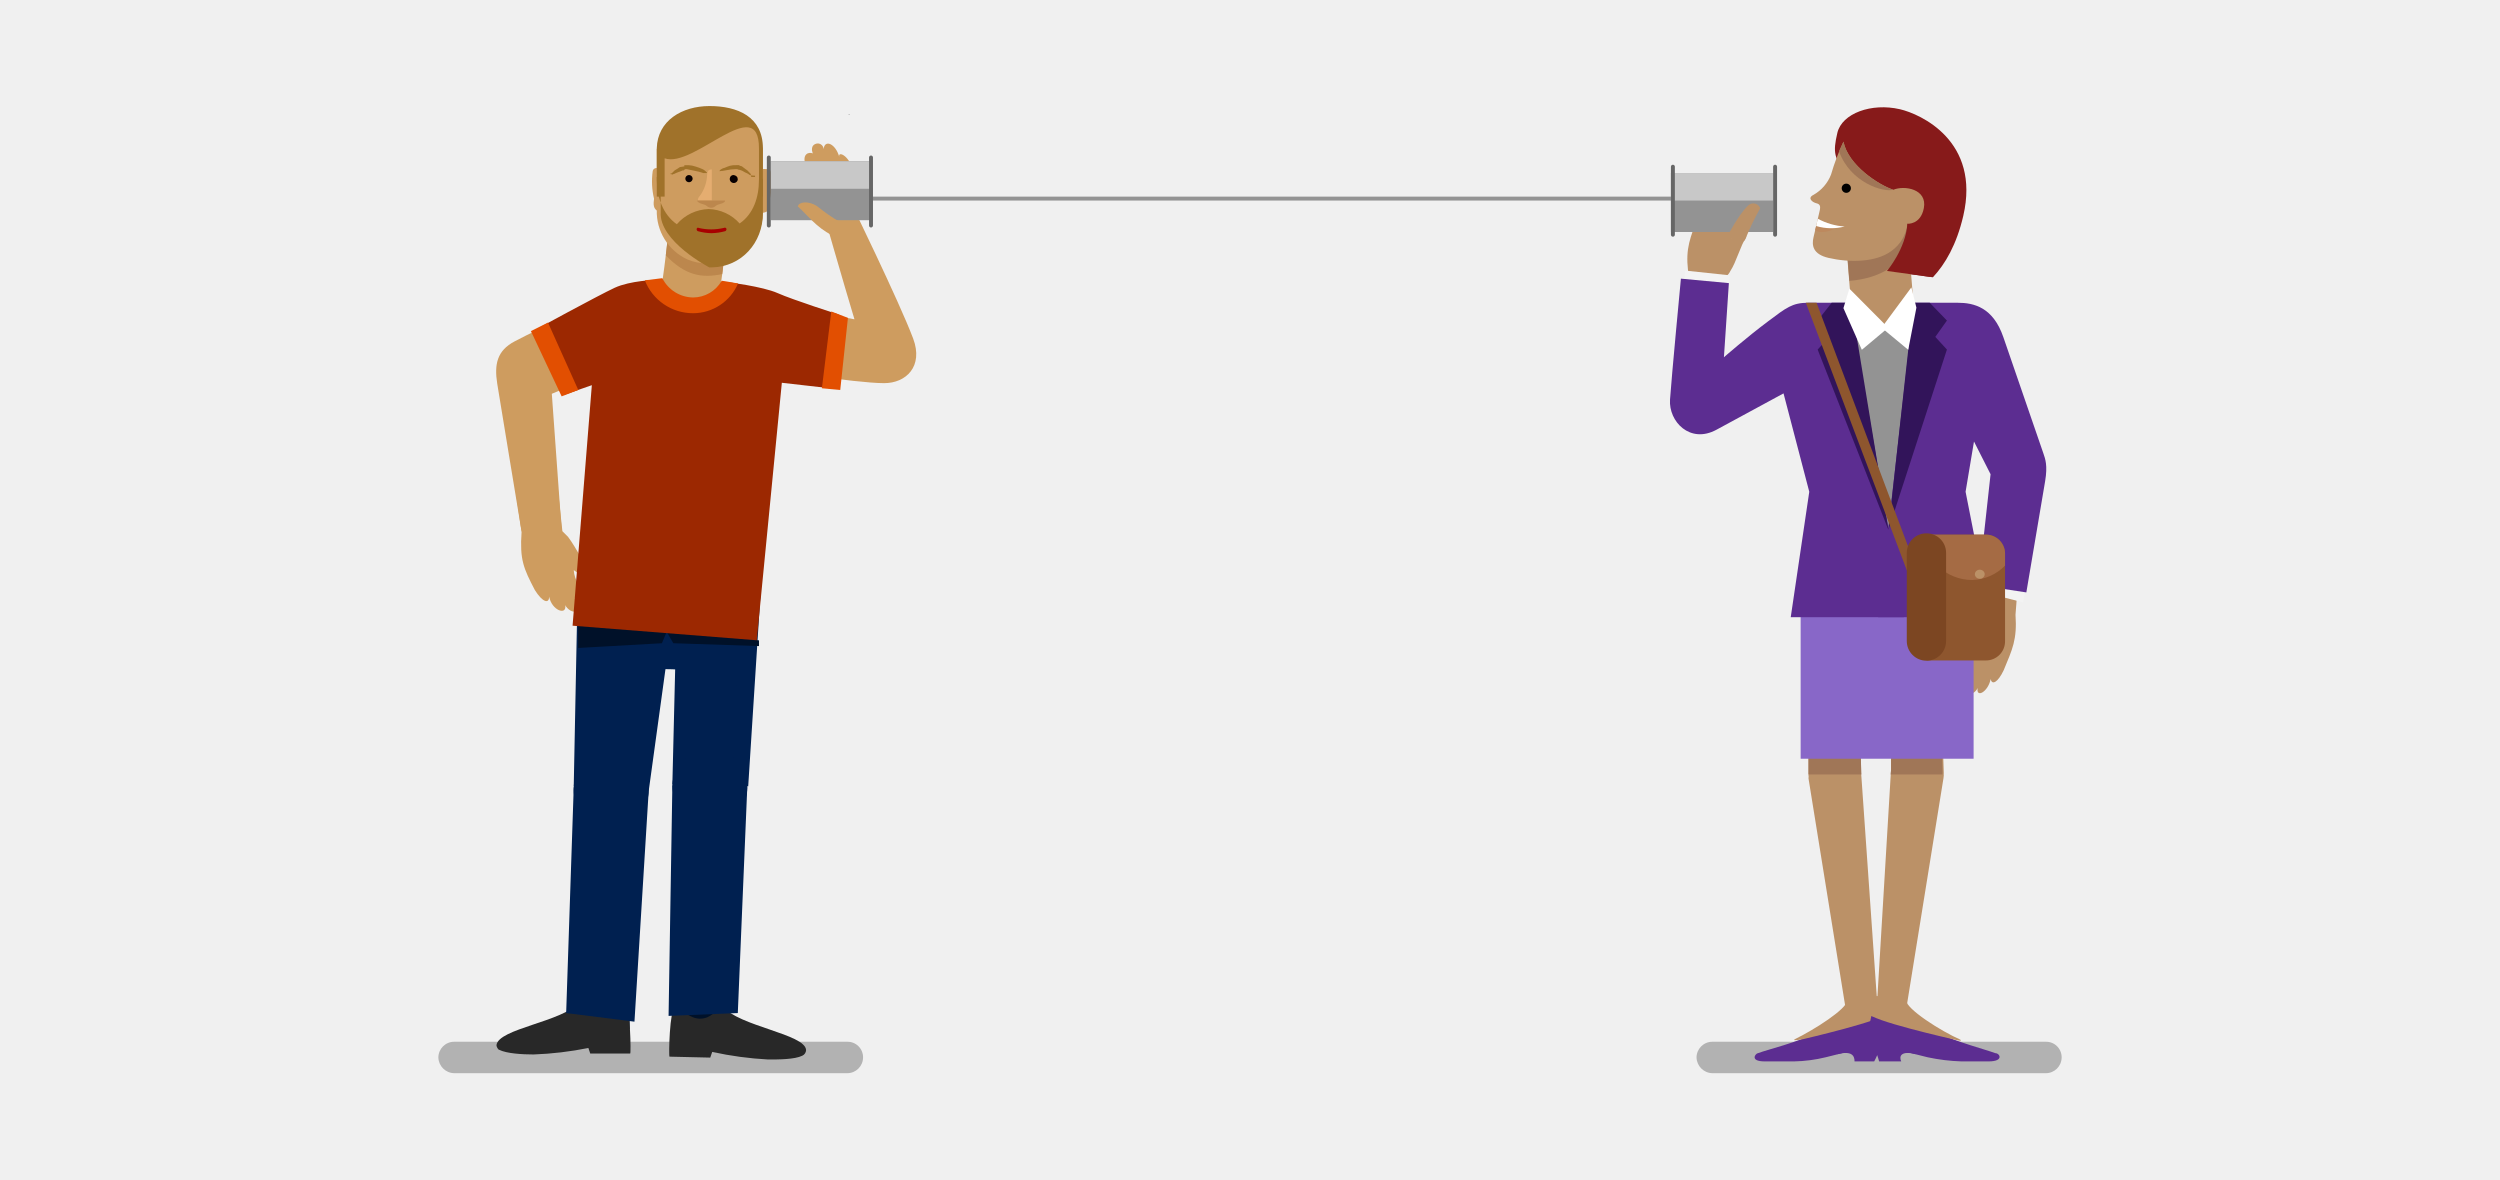
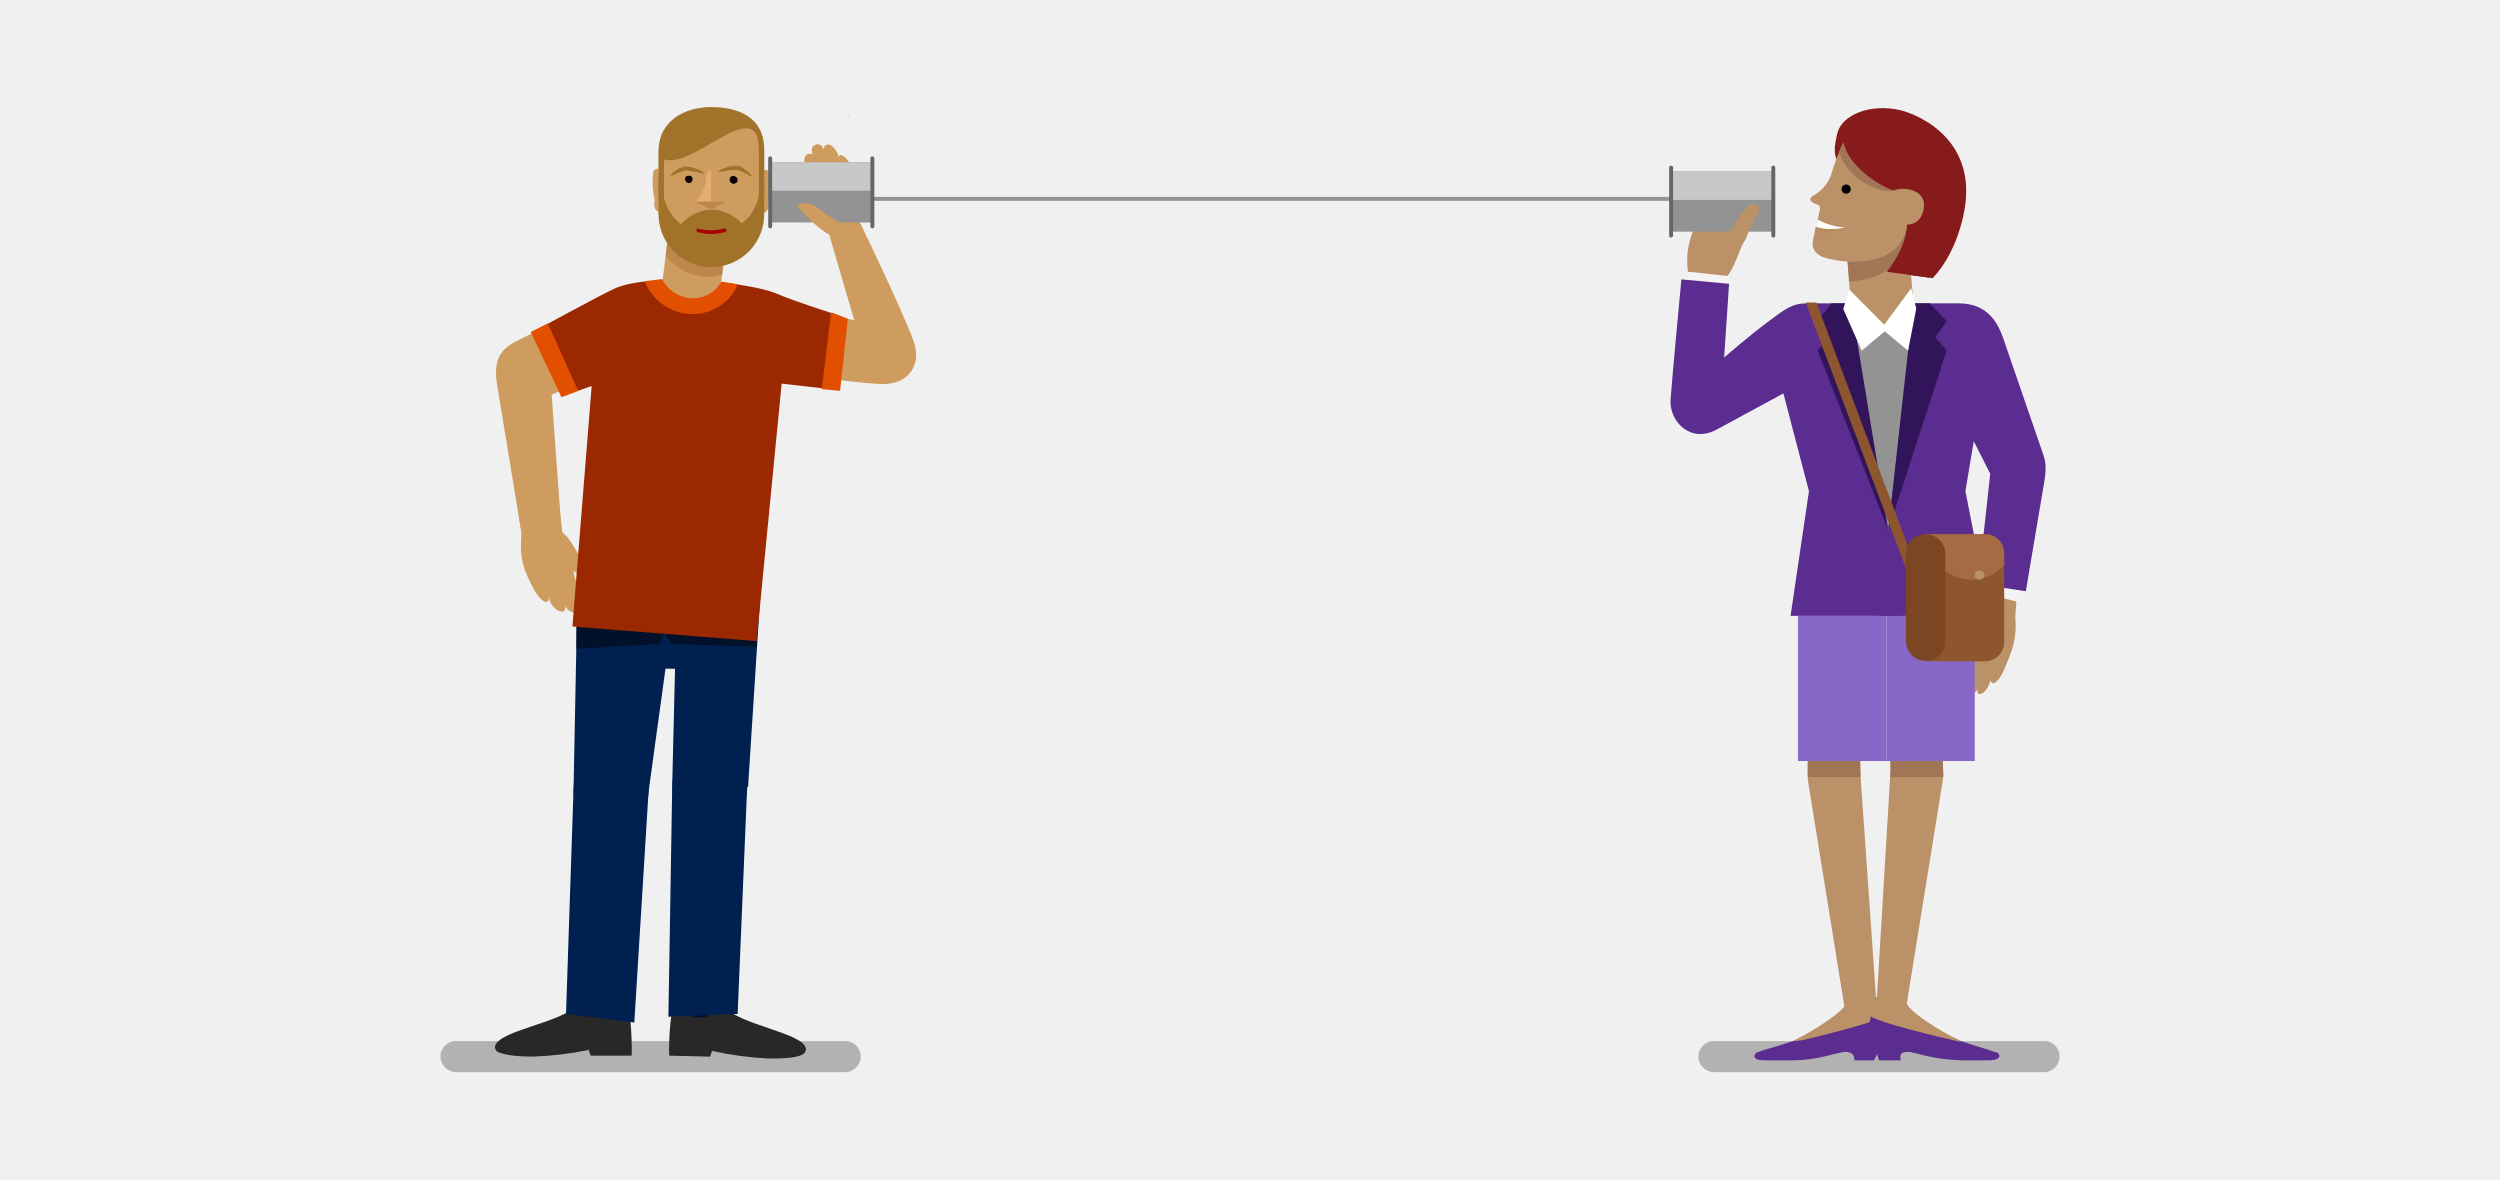
<svg xmlns="http://www.w3.org/2000/svg" viewBox="0 0 636 300">
  <defs>
-     <style>.a{fill:#b2b2b2}.b{fill:#bb9167}.c{fill:#a07657}.d{fill:#939393}.e{fill:none;stroke:#939393;stroke-miterlimit:10}.f{fill:#ce9c5f}.g{fill:#bc874d}.h{fill:#737373}.i{fill:#2139b5}.j{fill:#002050}.k{fill:#001129}.l{fill:#282828}.m{fill:#004880}.n{fill:#9c2801}.o{fill:#e24f01}.p{fill:#ddb694}.q{fill:#080001}.r{fill:#a0722a}.s{fill:#a80000}.t{fill:#e5ad70}.u{fill:#c8c8c8}.v{fill:#666}.w{fill:#5c2d91}.x{fill:#8867c8}.y{fill:#f3f3f3}.z{fill:#008c74}.aa{fill:#871a1a}.ab{fill:#bd895e}.ac{fill:#fff}.ad{fill:#32145a}.ae{fill:#8e562e}.af{fill:#a56b44}.ag{fill:#7c4622}</style>
+     <style>.a{fill:#b2b2b2;}.ac,.b{fill:#bb9167;}.aa,.ag,.ah,.ai,.aj,.ak,.b,.c,.d,.x,.z{fill-rule:evenodd;}.ad,.c{fill:#a07657;}.d,.u{fill:#939393;}.e{fill:none;stroke:#939393;stroke-miterlimit:10;}.f{fill:#ce9c5f;}.g{fill:#bc874d;}.h{fill:#737373;}.i{fill:#2139b5;}.j{fill:#002050;}.k{fill:#001129;}.l{fill:#282828;}.m{fill:#004880;}.n{fill:#9c2801;}.o{fill:#e24f01;}.p{fill:#ddb694;}.q{fill:#080001;}.r{fill:#a0722a;}.s{fill:#a80000;}.t{fill:#e5ad70;}.v{fill:#c8c8c8;}.w{fill:#666;}.x{fill:#5c2d91;}.y{fill:#8867c8;}.z{fill:#f3f3f3;}.aa{fill:#008c74;}.ab{fill:#871a1a;}.ae{fill:#bd895e;}.af,.ah{fill:#fff;}.ag{fill:#32145a;}.ai{fill:#8e562e;}.aj{fill:#a56b44;}.ak{fill:#7c4622;}</style>
  </defs>
-   <path class="a" d="M215.54 273.021h-100a4.112 4.112 0 0 1-4.022-4 4.022 4.022 0 0 1 4.022-4h100a3.94 3.94 0 0 1 4.022 4 4.022 4.022 0 0 1-4.022 4zM520.46 273.021h-84.841a4.112 4.112 0 0 1-4.022-4 4.022 4.022 0 0 1 4.022-4h84.841a3.94 3.94 0 0 1 4.022 4 4.022 4.022 0 0 1-4.022 4z" />
-   <path class="b" d="M473.495 196.967l-.427-18.109-12.983-2.2v20.769h.029q-.029.308-.029.615l9.328 57.816c.583 2.141 7.579 1.071 8.162-.535.001-.003.001-.003-4.08-58.356z" />
-   <path class="b" d="M494.5 196.771l-.49-14.75h-12.93v14.146a4.448 4.448 0 0 0-.064.713l-3.5 58.352c0 1.606 7.579 2.677 7.579.535l9.328-57.816a4.608 4.608 0 0 0 .059-1.181z" />
-   <path class="c" d="M460.112 197.021h13.419l-.036-.516-.427-18.109-12.983-2.2v20.769h.029a.6.6 0 0 1-.002.056zM494.167 197.021a4.557 4.557 0 0 0 0-.611h.015l-.478-14.39h-12.619v13.8a4.339 4.339 0 0 0-.062.7l-.03.5z" />
-   <path class="d" d="M467.305 81.021h22.751l-9.61 54.33-13.141-54.33z" />
-   <path class="e" d="M216.085 50.521h213" />
-   <path class="f" d="M183.119 73.838c1.029-6 1.624-13.57 1.624-13.57l-14.724-1.208c-.546 6-1.624 13.334-1.624 13.334-.245 2.889 1.445 6.024 6.987 6.5 5.305.486 7.493-2.404 7.737-5.056z" />
-   <path class="g" d="M183.736 69.724c.646-4.865 1.008-9.457 1.008-9.457l-14.724-1.208a203.026 203.026 0 0 1-.638 5.907c4.88 5.068 9.086 5.882 14.354 4.758z" />
-   <path class="f" d="M132.686 135.372c-.482 7.011.482 9.182 3.371 14.724 1.951 3.134 3.64 3.616 3.64 1.69.718 3.608 4.579 4.84 4.1 2.163.482.963 1.926 2.171 3.134 1.445.963-.718-.245-2.408-.726-3.126 1.208 0 2.408-1.208.963-3.616a7.507 7.507 0 0 1-1.208-3.616c2.171 1.681 3.861 1.681 4.342.237-1.926-1.926-3.616-5.8-5.787-8.693l-1.445-1.445-1.69-15.687-10.137 5.787zM216.622 60.734c3.652-4.042 1.272-11.813.246-17.706-.9-3.485-3.783-4.726-3.352-3.075-.856-3.281-3.686-4.686-4-2.011a1.473 1.473 0 0 0-2.021-1.34c-1.136.4-1.05 1.625-.714 2.422-1.137-.455-2.751.231-1.867 2.836.617 2.14 11.708 18.874 11.708 18.874z" />
-   <path class="f" d="M232.3 86.105c-3.486-9.293-16.384-35.728-16.384-35.728l-6.824 2.466s5.561 19.389 8.282 28.389l-19.737-3.751-3.189 16.246s22.966 3.74 30.474 3.747c5.556.005 10.054-4.231 7.378-11.369zM150.055 157.344c1.69-1.951 4.1 1.69 5.069 2.408 2.163 1.208 3.852.482 4.1-.718-2.171-1.445-4.587-4.84-7.232-7.011z" />
-   <path class="h" d="M216.085 29.021h-.244l.244.245v-.245z" />
-   <path class="i" d="M193.477 151.06a11.531 11.531 0 0 1-11.81 11.109c-6.285 0-9.419-5.3-9.419-11.835.245-6.26 3.616-11.345 9.909-11.1a11.734 11.734 0 0 1 11.32 11.826z" />
-   <path class="j" d="M190.343 200.04l-19.295-.482 1.2-49.225 21.229.727-3.134 48.98z" />
-   <path class="j" d="M150.085 175.064c0-1.69 8.431-4.84 19.058-4.84 10.358 0 18.814 3.151 18.814 4.84l3.861-34.044h-41.733z" />
-   <path class="j" d="M146.929 150.814a11.443 11.443 0 0 0 10.839 12.317c6.293.237 13.516-4.579 14-10.864.482-6.268-6.26-11.835-12.79-12.072a11.342 11.342 0 0 0-12.049 10.619z" />
-   <path class="j" d="M145.958 200.04l19.066 1.233 6.742-49.006-24.837-1.453-.971 49.226z" />
-   <path class="k" d="M160.2 261.842l-12.071-.723.726-13.518 11.109.725.236 13.516z" />
-   <path class="l" d="M160.324 268.021h-10.166l-.472-1.415a86.469 86.469 0 0 1-13.948 1.652c-2.829 0-6.842-.237-8.728-1.181-.24 0-.711-.707-.711-1.18.472-4.248 16.777-5.9 21.029-10.876h.232c1.183 1.18 2.6 3.3 5.2 3.3 2.358 0 5.187-2.124 6.386-3.068 1.178 1.184 1.418 12.532 1.178 12.768z" />
-   <path class="j" d="M165.024 201.273a9.692 9.692 0 0 0-9.182-10.145 9.471 9.471 0 0 0-9.884 9.158 9.547 9.547 0 1 0 19.066.987z" />
-   <path class="j" d="M165.024 201.273l-19.066-.989-1.927 57.44 17.377 2.189 3.616-58.64z" />
-   <path class="k" d="M171.284 260.395l12.072.241.482-13.272-11.346-.482-1.208 13.513z" />
-   <path class="l" d="M170.321 268.812l10.366.242.5-1.446a88.07 88.07 0 0 0 14.226 1.928c2.645 0 6.742 0 8.693-.964a1.626 1.626 0 0 0 .963-1.445c-.237-4.1-17.132-6.025-21.23-11.107h-.482c-1.2.964-2.408 3.133-5.322 3.133-2.408 0-5.06-2.41-6.268-3.374-1.446 1.205-1.682 12.794-1.446 13.033z" />
-   <path class="j" d="M171.048 199.8a9.675 9.675 0 0 1 9.9-9.4 9.472 9.472 0 0 1 9.158 9.884 9.129 9.129 0 0 1-9.664 9.174 9.621 9.621 0 0 1-9.394-9.658z" />
-   <path class="j" d="M171.048 199.803l19.058.481-2.408 57.44-17.613.723.963-58.644z" />
-   <path class="k" d="M147.085 158.797l21.791 1.942 2.9-12.363-.721 12.363 22.03 2.171v1.449l-21.792-.721-1.688-2.899-1.212 2.899-21.308 1.205v-6.046z" />
-   <path class="m" d="M174.419 129.1c0 .49-.718.971-1.2.971a1.092 1.092 0 1 1 .237-2.171 1.589 1.589 0 0 1 .963 1.2zM173.219 143.109c-.245.718-.726 1.2-1.208.963a1.036 1.036 0 0 1-.963-.963c0-.726.482-.971 1.2-.971a1.044 1.044 0 0 1 .971.971z" />
-   <path class="n" d="M192.514 162.887l-46.85-3.709 4.9-61.187-7.036 2.447-7.954-16.214s16.826-9.178 20.8-11.014 10.387-2 10.387-2 4.42 6.295 9.009 6.295 9.118-5.753 9.118-5.753 9.1 1.1 12.933 2.809S213.324 80 213.324 80l-.966 18.912-13.458-1.534z" />
-   <path class="o" d="M183.609 71.41a8.406 8.406 0 0 1-7.3 4.269 8.891 8.891 0 0 1-7.815-4.91l-4.45.543a13.131 13.131 0 0 0 12.265 8.371 12.449 12.449 0 0 0 11.454-7.575zM209.091 98.775l2.388-19.539 4.233 1.628-1.954 18.344-4.667-.433z" />
-   <path class="f" d="M132.46 133.833c-.757-4.776-5.21-31.369-5.97-36.253s-.068-8.374 4.45-10.746c4.342-2.279 7.489-3.69 7.489-3.69l6.078 15.3-4.125 1.737 2.822 39.184s-9.333 3.369-10.744-5.532z" />
-   <path class="o" d="M139.407 82.058l7.706 17.15-4.233 1.628-7.815-16.607 4.342-2.171z" />
-   <path class="p" d="M168.61 51.25c.168.171.336.171.336.335a8.2 8.2 0 0 0-1.861-4.207v-.841l1 .165v4.383c-.16-.001.358-.001.525.165zM180.934 62.176a7.75 7.75 0 0 1-5.4-1.848c1.175-2.012 3.2-3.877 5.4-3.877 2.364 0 4.393 1.865 5.568 3.877a7.9 7.9 0 0 1-5.568 1.848z" />
-   <path class="f" d="M168.918 43l-1.018-.34c-.671 0-1.679 0-1.846.841a18.857 18.857 0 0 0 .335 7.066c-.168 1.188-.335 2.865 1.343 3.2l1.356.171zM193.253 43.166l1.021-.171c.84 0 1.846 0 1.846.841a19.232 19.232 0 0 1-.335 7.078c.168 1.177.335 2.854-1.511 3.189l-1.189.171z" />
-   <path class="f" d="M194.085 37.913v15.48a13.242 13.242 0 0 1-7.3 12.285 14.61 14.61 0 0 1-5.948 1.342h-.843a13.068 13.068 0 0 1-5.091-1.006 13.421 13.421 0 0 1-7.819-12.62V37.915l24.116-6.731 1.688 2.865z" />
-   <path class="q" d="M176.206 45.36a.934.934 0 0 1-1.86.17.934.934 0 0 1 1.86-.17zM185.662 45.36a1.028 1.028 0 0 0 2.029.336c0-.671-.335-1.006-1.021-1.171a.94.94 0 0 0-1.008.835z" />
-   <path class="r" d="M180.5 26.979c-6.961 0-13.247 3.695-13.416 10.762v12.28h2v-9.75c7.384 2.683 24-17 24-2.53V50.02h1V37.741c.001-8.073-6.453-10.762-13.584-10.762zM180.934 60.664a7.75 7.75 0 0 1-5.4-1.848c1.175-2.012 3.2-3.871 5.4-3.871 2.364 0 4.393 1.859 5.568 3.871a7.9 7.9 0 0 1-5.568 1.848z" />
-   <path class="r" d="M193.085 45.315v.346c0 4.544-1.4 8.75-4.92 11.193a10.917 10.917 0 0 0-7.9-3.668 11.09 11.09 0 0 0-8.08 3.858c-3.523-2.461-5.1-6.839-5.1-11.383v-.636l1 .171v8.743c-.5 7.4 12.346 14.082 12.346 14.082h.748c7.44-.171 12.906-6.225 12.906-13.792v-8.743z" />
-   <path class="s" d="M180.934 59.322a13.821 13.821 0 0 1-3.385-.506c-.168 0-.336-.335-.336-.5 0-.335.336-.506.518-.335a13.861 13.861 0 0 0 6.406 0c.336-.171.686 0 .686.335 0 .165-.168.5-.35.5a13.863 13.863 0 0 1-3.539.506z" />
-   <path class="r" d="M170.625 44.342s.181 0 .35-.335c.168-.171.335-.341.671-.676a14.76 14.76 0 0 0 1.343-.836c.182 0 1.1-.171 1.1-.171v-.3h1.091a6.37 6.37 0 0 1 1.832.363 14.109 14.109 0 0 1 1.469.541 2.833 2.833 0 0 1 1.272.911c.182 0 .182.185 0 .185h-.844s-.5-.185-1.174-.355c-.853-.165-3.05-.645-3.05-.645h-.335s-.336.145-.336.31a.992.992 0 0 0-.671.171c-.517.165-.853.335-1.357.506a2.9 2.9 0 0 1-.839.335c-.168.182-.336.182-.336-.322h-.181c-.005.5-.005.5-.005.318zM192.085 44.689a4.761 4.761 0 0 1-1.358-.165 3.149 3.149 0 0 0-.84-.517c-.5-.171-.853-.506-1.356-.676-.168 0-.336-.165-.671-.165l-.336-.146h-.273a13.974 13.974 0 0 0-2.732.333 6.788 6.788 0 0 1-1.274.17c-.159.164-.159 0-.159 0v-.17a2.684 2.684 0 0 1 1.274-.666 11 11 0 0 1 1.287-.5 5.133 5.133 0 0 1 1.6-.17h.8l.159.17a1.177 1.177 0 0 1 .8.333c.491.333.809.666 1.128.83.319.333.636.671.8.835a.651.651 0 0 0 .159.35v.483h1z" />
-   <path class="t" d="M177.532 51.021h3.553V43.1c-.335 0-1.189 0-1.189 1.359a9.721 9.721 0 0 1-1.846 5.367 1.587 1.587 0 0 0-.518 1.195z" />
-   <path class="g" d="M184.474 51.021c0 .335-.336.5-.671.671-.84.335-1.343.335-1.693.671a1.809 1.809 0 0 1-1.175.5 1.875 1.875 0 0 1-1.189-.5c-.336-.335-.84-.335-1.679-.671-.335-.171-.686-.335-.686-.671z" />
-   <path class="d" d="M196.085 41.021h26v15h-26z" />
-   <path class="u" d="M196.085 41.021h26v7h-26z" />
-   <path class="v" d="M195.585 57.877a.5.5 0 0 1-.5-.5V40.066a.5.5 0 0 1 1 0v17.312a.5.5 0 0 1-.5.499zM221.585 57.877a.5.5 0 0 1-.5-.5V40.066a.5.5 0 0 1 1 0v17.312a.5.5 0 0 1-.5.499z" />
-   <path class="f" d="M217.152 56.988c-1.774 1.635-8.492-3.944-9.354-4.59-2.2-1.378-4.615-1.06-4.829.121 2.111 1.852 4.748 5.394 8.622 7.272z" />
-   <path class="b" d="M512.745 156.379c.436 6.375-.8 8.8-2.994 14.1-1.475 3.141-3.015 3.917-3.32 2.273-.689 3.345-3.768 4.9-3.32 2.273a2.726 2.726 0 0 1-3.08 1.552c-.546-.924.448-2.624.689-3.345-1.027.517-2.359-.61-1.124-3.03a4.907 4.907 0 0 0 1.2-3.6c-1.78 1.5-3.08 1.552-3.626.628 1.234-2.421 2.95-6.283 4.7-8.962.513-.259.754-.979 1.267-1.238l2.447-15.03 7.928 4.4zM429.753 71.135c-1.085-6.653-.323-9.164 1.649-14.481 1.315-3.544 2.553-3.69 3.133-2.063.077-3.4 3.105-4.723 3.133-2.062.553-1.033 1.553-2.361 2.686-1.768a2.666 2.666 0 0 1-.419 2.955c.79.149 2.266 1.187 1.5 3.7a5.394 5.394 0 0 0-.867 3.25c1.448-1.623 3.028-1.324 3.714-.435-1.553 2.361-2.525 6.35-4.077 8.711a3.722 3.722 0 0 1-1.448 1.623l-.516 15.075-8.275-4.6z" />
-   <path class="w" d="M479.921 265.406c-2.5 2.307-1.874 2.307-3.123 4.615h-5c0-1.384-.625-2.769-4.373-1.846 0 0-2.055-1.246 5.362-3.5s7.134.731 7.134.731z" />
-   <path class="w" d="M487.417 268.174c-3.748-.923-4.373.462-3.748 1.846h-5.622c-.625-2.307-1.049-3.217-3.123-4.615 0 0-2.676-1.935 5.366-.894s7.127 3.663 7.127 3.663z" />
-   <path class="x" d="M480.085 156.021h22v37h-22zM458.085 156.021h22v37h-22z" />
-   <path class="y" d="M428.672 68.829l11.387 1.213-.166 3.069-11.387-1.214.166-3.068zM515.316 149.592l-12.022-2.439-.9 2.961 12.266 3.122.656-3.644z" />
-   <path class="z" d="M504.136 138.021c3.569 0 5.949 2.4 5.949 4.807v2.884a14.045 14.045 0 0 1-10.114 3.846c-8.329 0-14.873-5.288-14.873-11.537z" />
-   <path class="d" d="M425.085 44.021h26v15h-26z" />
-   <path class="u" d="M425.085 44.021h26v7h-26z" />
-   <path class="v" d="M425.585 60.216a.5.5 0 0 1-.5-.5V42.405a.5.5 0 0 1 1 0v17.312a.5.5 0 0 1-.5.499zM451.585 60.216a.5.5 0 0 1-.5-.5V42.405a.5.5 0 0 1 1 0v17.312a.5.5 0 0 1-.5.499z" />
-   <path class="b" d="M444.032 60.806a67.363 67.363 0 0 1 3.758-7.824 1.868 1.868 0 0 0-3.25-.5c-2.116 1.986-5.111 7.588-5.111 7.588s3.813 2.83 4.603.736z" />
-   <path class="aa" d="M469.995 44.361c2.218 2.553 9.529 15.439 9.529 15.439a45.667 45.667 0 0 1-.052 9.054l12.249 1.692c3.146-3.359 6.036-8.308 7.736-15.623 4.433-19.081-10.918-25.927-16.1-27.132-7.259-1.686-14.78 1.047-15.937 6.025s-.875 6.574 2.575 10.545z" />
-   <path class="b" d="M469.133 55.415l15.8-1.216 1.679 20.822v-.3c.258 3.349-3.066 7.336-7.43 7.671s-8.117-3.107-8.1-6.456v.085h-.273z" />
-   <path class="c" d="M470.487 71.445l-1.519-19.035 15.8-1.216.893 10.888c-1.496 4.735-6.98 8.777-15.174 9.363z" />
-   <path class="b" d="M468.978 36.036a57.133 57.133 0 0 0-3.172 8.4 10.1 10.1 0 0 1-4.453 5.134c-1.7.84-.226 1.915.707 2.132s1.148.7.859 1.948l-1.566 6.741c-.458 1.97-.226 4.278 3.819 5.217 5.289 1.229 12.016 1.176 15.97-1.731a9.785 9.785 0 0 0 4.1-6.954s3.386.291 4.188-4c.9-4.819-4.875-5.833-7.774-4.648-3.556-1.157-11.466-6.164-12.678-12.239z" />
-   <circle cx="469.7" cy="47.888" r="1.171" />
-   <path class="c" d="M467.857 38.508a.131.131 0 0 1-.006-.021c.7-1.47 1.127-2.451 1.127-2.451 1.212 6.075 9.121 11.082 12.678 12.236-2.467.739-10.956-1.779-13.799-9.764z" />
-   <path class="aa" d="M485.241 56.92c-.433 6.446-5.2 12.012-5.2 12.012l11.023 1.522 1.036-11.74z" />
-   <path class="ab" d="M468.348 56.833a10.4 10.4 0 0 1-6.289.515l-.277 1.194a2.62 2.62 0 0 0 1.579.5 6.641 6.641 0 0 0 4.987-2.209z" />
-   <path class="ac" d="M469.28 57.616a16.152 16.152 0 0 1-6.825-1.975l-.429 1.847c.03.011.051.022.083.034a13.263 13.263 0 0 0 7.171.094z" />
-   <path class="w" d="M470.522 77.021h-10.557c-4.042 0-5.564 1.289-10.073 4.656-5.466 4.082-11.325 9.21-11.325 9.21l1.258-18.864-12.2-1.132s-2.4 25.206-2.772 30.776 5.082 11.31 11.809 7.662l17.068-9.253 6.547 25.03-4.714 31.915h28.779z" />
-   <path class="w" d="M486.948 77.021h11.083c4.169 0 9.012 1.177 11.616 8.738l10.153 29.474c.534 1.551 1.155 3.179.478 7.2S515.5 150.71 515.5 150.71l-12.2-1.855 3.1-28.213-4.217-8.323-2.139 12.781 6.288 31.916H477.79z" />
-   <path class="ad" d="M486.78 77.021h4.141l4.375 4.526-2.953 4.159 2.953 3.222-14.887 45.873 6.371-57.78zM470.925 77.021h-4.947l-3.569 4.526 2.953 4.159-2.953 3.222 18 45.873-9.484-57.78z" />
-   <path class="ac" d="M468.968 78.389l1.516-4.956 9.873 9.938-6.706 5.619-4.683-10.601z" />
-   <path class="ac" d="M487.534 78.275l-1.281-5.164-7.582 10.26 6.781 5.619 2.082-10.715z" />
-   <path class="ae" d="M505.22 136.021a4.853 4.853 0 0 1 4.865 4.881v22.237a4.853 4.853 0 0 1-4.865 4.881h-15.135v-32z" />
-   <path class="af" d="M505.085 136.019a4.846 4.846 0 0 1 5 4.72v3.147a12.115 12.115 0 0 1-8.334 3.671c-6.667 0-12.222-5.244-12.222-11.537h15.556z" />
-   <path class="ae" d="M462.134 77.021l27.782 73.963-2.644-.123-27.863-73.84h2.725z" />
-   <path class="ag" d="M490.085 135.689a4.945 4.945 0 0 1 5 4.931v22.462a5 5 0 0 1-10 0V140.62a4.946 4.946 0 0 1 5-4.931z" />
-   <ellipse class="b" cx="503.658" cy="146.083" rx="1.249" ry="1.154" />
-   <path class="w" d="M479.348 258.483l.573 5.244c0 1.049-.573 1.573-2.867 2.1l-12.616 3.147a36.829 36.829 0 0 1-8.028 1.049h-7.455c-4.014 0-2.294-2.1-1.72-2.1 2.867-1.049 9.749-2.622 14.91-5.244 4.587-2.1 17.203-4.196 17.203-4.196z" />
-   <path class="b" d="M478.047 253.382c0 1.648 1.249 3.3 1.874 4.395 0 1.648-21.238 6.593-21.238 6.593-1.851.322-2.929.413-1.81-.136 4.583-2.25 13.053-7.556 13.053-9.753z" />
-   <path class="w" d="M476.071 258.483l-1.147 5.244c0 1.049 1.147 1.573 2.867 2.1l12.616 3.147a48.221 48.221 0 0 0 8.6 1.049h6.882c4.014 0 2.867-2.1 1.72-2.1-2.867-1.049-9.175-2.622-14.91-5.244-4.585-2.1-16.628-4.196-16.628-4.196z" />
-   <path class="b" d="M476.8 253.382c0 1.648-1.249 3.3-1.249 4.395-.625 1.648 21.238 6.593 21.238 6.593 1.086.259 2.544.663 1.92.114-5-2.2-13.788-7.806-13.788-10z" />
+   <path class="a" d="M214.975,272.764h-98.95a4.07,4.07,0,0,1-3.98-3.958,3.981,3.981,0,0,1,3.98-3.958h98.95a3.9,3.9,0,0,1,3.98,3.958,3.98,3.98,0,0,1-3.98,3.958Z" />
+   <path class="a" d="M519.975,272.764h-83.95a4.07,4.07,0,0,1-3.98-3.958,3.981,3.981,0,0,1,3.98-3.958h83.95a3.9,3.9,0,0,1,3.98,3.958,3.98,3.98,0,0,1-3.98,3.958Z" />
+   <path class="b" d="M473.3,197.183l-.427-18.109-12.983-2.2V197.64h.029c-.019.2-.029.41-.029.615l9.328,57.816c.583,2.141,7.579,1.071,8.162-.535Z" />
+   <path class="b" d="M494.365,197.074l-.49-14.75h-12.93V196.47h0a4.439,4.439,0,0,0-.064.713l-3.5,58.352c0,1.606,7.579,2.677,7.579.535l9.328-57.816a4.61,4.61,0,0,0,.059-1.181Z" />
+   <path class="c" d="M459.918,197.7h13.419c-.012-.173-.024-.341-.036-.516l-.427-18.109-12.983-2.2V197.64h.029C459.92,197.659,459.92,197.679,459.918,197.7Z" />
+   <path class="c" d="M494.354,197.7a4.672,4.672,0,0,0,0-.626h.015l-.49-14.75h-12.93V196.47a4.439,4.439,0,0,0-.064.713l-.031.516Z" />
+   <polygon class="d" points="467.265 81.244 490.016 81.244 480.406 135.574 467.265 81.244" />
+   <line class="e" x1="215.874" y1="50.593" x2="428.549" y2="50.593" />
+   <path class="f" d="M183.079,74.054c1.029-6,1.624-13.57,1.624-13.57l-14.724-1.208c-.546,6-1.624,13.334-1.624,13.334-.245,2.889,1.445,6.024,6.987,6.505C180.647,79.6,182.835,76.707,183.079,74.054Z" />
+   <path class="g" d="M183.7,69.94c.646-4.865,1.008-9.457,1.008-9.457l-14.724-1.208c-.175,1.928-.406,3.991-.638,5.907C174.222,70.251,178.428,71.064,183.7,69.94Z" />
+   <path class="f" d="M132.646,135.588c-.482,7.011.482,9.182,3.371,14.724,1.951,3.134,3.64,3.616,3.64,1.69.718,3.608,4.579,4.84,4.1,2.163.482.963,1.926,2.171,3.134,1.445.963-.718-.245-2.408-.726-3.126,1.208,0,2.408-1.208.963-3.616a7.508,7.508,0,0,1-1.208-3.616c2.171,1.681,3.861,1.681,4.342.237-1.926-1.926-3.616-5.8-5.787-8.693l-1.445-1.445-1.69-15.687L131.2,125.45Z" />
+   <path class="f" d="M216.582,60.949c3.652-4.042,1.272-11.813.246-17.706-.9-3.485-3.783-4.726-3.352-3.075-.856-3.281-3.686-4.686-4-2.011a1.473,1.473,0,0,0-2.021-1.34c-1.136.405-1.05,1.625-.714,2.422-1.137-.455-2.751.231-1.867,2.836C205.491,44.211,216.582,60.949,216.582,60.949Z" />
+   <path class="f" d="M232.258,86.321c-3.486-9.293-16.384-35.728-16.384-35.728l-6.824,2.466s5.561,19.389,8.282,28.389L197.6,77.7l-3.189,16.246s22.966,3.74,30.474,3.747C230.438,97.7,234.936,93.459,232.258,86.321Z" />
+   <path class="f" d="M150.015,157.56c1.69-1.951,4.1,1.69,5.069,2.408,2.163,1.208,3.852.482,4.1-.718-2.171-1.445-4.587-4.84-7.232-7.011Z" />
+   <polygon class="h" points="215.874 29.644 215.63 29.644 215.874 29.889 215.874 29.644" />
+   <path class="i" d="M193.437,151.275a11.53,11.53,0,0,1-11.81,11.109c-6.285,0-9.419-5.305-9.419-11.835.245-6.26,3.616-11.345,9.909-11.1A11.735,11.735,0,0,1,193.437,151.275Z" />
+   <polygon class="j" points="190.303 200.256 171.008 199.774 172.208 150.549 193.437 151.275 190.303 200.256" />
+   <path class="j" d="M150.5,174.937c0-1.69,8.431-4.84,19.058-4.84,10.358,0,18.814,3.151,18.814,4.84l3.861-34.044H150.5Z" />
+   <path class="j" d="M146.889,151.03a11.443,11.443,0,0,0,10.839,12.317c6.293.237,13.516-4.579,14-10.864.482-6.268-6.26-11.835-12.79-12.072A11.342,11.342,0,0,0,146.889,151.03Z" />
+   <polygon class="j" points="145.918 200.256 164.984 201.488 171.726 152.483 146.889 151.03 145.918 200.256" />
+   <polygon class="k" points="160.16 262.057 148.089 261.334 148.815 247.816 159.924 248.542 160.16 262.057" />
+   <path class="l" d="M160.642,268.564H150.26l-.482-1.446a88.275,88.275,0,0,1-14.243,1.687c-2.889,0-6.987-.242-8.913-1.206-.245,0-.726-.722-.726-1.2.482-4.338,17.132-6.025,21.474-11.106h.237c1.208,1.2,2.653,3.374,5.305,3.374,2.408,0,5.3-2.169,6.521-3.133C160.642,256.735,160.887,268.323,160.642,268.564Z" />
+   <path class="j" d="M164.984,201.488a9.693,9.693,0,0,0-9.182-10.145,9.471,9.471,0,0,0-9.884,9.158,9.547,9.547,0,1,0,19.067.988Z" />
+   <polygon class="j" points="164.984 201.488 145.918 200.5 143.991 257.94 161.368 260.129 164.984 201.488" />
+   <polygon class="k" points="171.244 260.611 183.316 260.852 183.798 247.579 172.452 247.098 171.244 260.611" />
+   <path class="l" d="M170.281,268.564l10.366.242.5-1.446a88.049,88.049,0,0,0,14.226,1.928c2.644,0,6.742,0,8.693-.964a1.627,1.627,0,0,0,.963-1.446c-.237-4.1-17.132-6.025-21.23-11.107h-.482c-1.2.964-2.408,3.133-5.322,3.133-2.408,0-5.06-2.41-6.268-3.374C170.281,256.735,170.045,268.323,170.281,268.564Z" />
+   <path class="j" d="M171.008,200.019a9.673,9.673,0,0,1,9.9-9.4,9.472,9.472,0,0,1,9.158,9.884,9.129,9.129,0,0,1-9.664,9.174A9.621,9.621,0,0,1,171.008,200.019Z" />
+   <polygon class="j" points="171.008 200.019 190.066 200.5 187.658 257.94 170.045 258.663 171.008 200.019" />
+   <polygon class="k" points="146.644 159.005 168.355 160.939 171.244 148.622 170.526 160.939 192.474 163.102 192.474 164.547 170.763 163.828 169.081 160.939 167.873 163.828 146.644 165.028 146.644 159.005" />
+   <path class="m" d="M174.379,129.319c0,.49-.718.971-1.2.971a1.092,1.092,0,1,1,.237-2.171A1.588,1.588,0,0,1,174.379,129.319Z" />
+   <path class="m" d="M173.179,143.325c-.245.718-.726,1.2-1.208.963a1.036,1.036,0,0,1-.963-.963c0-.726.482-.971,1.2-.971A1.045,1.045,0,0,1,173.179,143.325Z" />
+   <path class="n" d="M192.474,163.1l-46.85-3.709,4.895-61.187-7.036,2.447-7.954-16.214s16.826-9.178,20.8-11.014,10.387-2.005,10.387-2.005,4.42,6.3,9.009,6.3,9.118-5.753,9.118-5.753,9.1,1.1,12.933,2.809,15.5,5.44,15.5,5.44l-.966,18.912-13.461-1.53Z" />
+   <path class="o" d="M183.569,71.627a8.406,8.406,0,0,1-7.3,4.269,8.893,8.893,0,0,1-7.815-4.91l-4.45.543A13.132,13.132,0,0,0,176.271,79.9a12.448,12.448,0,0,0,11.454-7.575Z" />
+   <polygon class="o" points="209.051 98.99 211.439 79.453 215.672 81.081 213.718 99.424 209.051 98.99" />
+   <path class="f" d="M132.42,134.049c-.757-4.776-5.21-31.369-5.97-36.253s-.068-8.374,4.45-10.746c4.342-2.279,7.489-3.69,7.489-3.69l6.078,15.3-4.125,1.737,2.822,39.184S133.831,142.95,132.42,134.049Z" />
+   <polygon class="o" points="139.367 82.275 147.073 99.424 142.84 101.052 135.025 84.445 139.367 82.275" />
+   <path class="p" d="M168.57,51.465c.168.171.336.171.336.335a17.066,17.066,0,0,1-.5-4.207v-.841l-.853.165V51.3C167.885,51.3,168.4,51.3,168.57,51.465Z" />
+   <path class="p" d="M180.894,62.392a7.748,7.748,0,0,1-5.4-1.848c1.175-2.012,3.2-3.877,5.4-3.877,2.364,0,4.393,1.865,5.568,3.877A7.9,7.9,0,0,1,180.894,62.392Z" />
+   <path class="f" d="M169.074,43.211l-1.021-.335c-.671,0-1.679,0-1.846.841a18.86,18.86,0,0,0,.335,7.066c-.168,1.188-.335,2.865,1.343,3.2l1.356.171Z" />
+   <path class="f" d="M192.882,43.381l1.021-.171c.84,0,1.846,0,1.846.841a19.224,19.224,0,0,1-.335,7.078c.168,1.177.335,2.854-1.511,3.189l-1.189.171Z" />
+   <path class="f" d="M194.407,38v15.48c0,5.389-2.7,10.1-7.26,12.285A14.465,14.465,0,0,1,181.23,67.1h-.839a12.944,12.944,0,0,1-5.064-1.006,13.428,13.428,0,0,1-7.778-12.62V38l23.99-6.731,1.679,2.865Z" />
+   <path class="q" d="M176.166,45.576a.934.934,0,0,1-1.86.171.77.77,0,0,1,.839-1.006C175.663,44.558,176.166,44.9,176.166,45.576Z" />
+   <path class="q" d="M185.622,45.576a1.028,1.028,0,0,0,2.028.335c0-.671-.335-1.006-1.021-1.171A.94.94,0,0,0,185.622,45.576Z" />
+   <path class="r" d="M180.894,27.236c-6.924,0-13.177,3.7-13.345,10.762h0V50.277h1.357v-9.75c7.428,2.683,24.144-17,24.144-2.53V50.277h1.357V38C194.407,29.925,187.987,27.236,180.894,27.236Z" />
+   <path class="r" d="M180.894,60.88a7.748,7.748,0,0,1-5.4-1.848c1.175-2.012,3.2-3.871,5.4-3.871,2.364,0,4.393,1.859,5.568,3.871A7.9,7.9,0,0,1,180.894,60.88Z" />
+   <path class="r" d="M193.386,45.24v.841c0,4.366-1.343,8.408-4.728,10.756h0a10.491,10.491,0,0,0-7.6-3.525A10.656,10.656,0,0,0,173.3,57.02h0c-3.385-2.365-4.9-6.572-4.9-10.938V45.24l-.853.171v8.743a13.463,13.463,0,0,0,12.842,13.792h.839a13.428,13.428,0,0,0,13.177-13.792V45.411Z" />
+   <path class="s" d="M180.894,59.538a13.8,13.8,0,0,1-3.385-.506c-.168,0-.336-.335-.336-.5,0-.335.336-.506.518-.335a13.855,13.855,0,0,0,6.406,0c.336-.171.686,0,.686.335,0,.165-.168.5-.35.5A13.852,13.852,0,0,1,180.894,59.538Z" />
+   <path class="r" d="M170.585,44.558s.181,0,.35-.335c.168-.171.335-.341.671-.676a14.751,14.751,0,0,0,1.343-.836,8.223,8.223,0,0,1,.853-.171v-.165h1.007a5.87,5.87,0,0,1,1.692.335,13.021,13.021,0,0,1,1.357.5,2.619,2.619,0,0,1,1.175.841h0c.168,0,.168.171,0,.171h-.168s-.5-.171-1.175-.341a16.781,16.781,0,0,0-3.05-.5h-.335s-.336,0-.336.165a1,1,0,0,0-.671.171c-.517.165-.853.335-1.357.506a2.918,2.918,0,0,1-.839.335.5.5,0,0,1-.336.182h-.181Z" />
+   <path class="r" d="M191.022,44.9a.589.589,0,0,0-.335-.165,3.142,3.142,0,0,0-.84-.517c-.5-.171-.853-.506-1.356-.676-.168,0-.336-.165-.671-.165a.585.585,0,0,0-.336-.171h-.336a15.324,15.324,0,0,0-2.881.335,7.5,7.5,0,0,1-1.343.171c-.168.165-.168,0-.168,0v-.171h0a2.859,2.859,0,0,1,1.343-.671,11.953,11.953,0,0,1,1.357-.5,5.67,5.67,0,0,1,1.692-.171h.84l.168.171h0a1.267,1.267,0,0,1,.839.335c.518.335.853.671,1.189.836.336.335.671.676.839.841a.648.648,0,0,0,.168.352V44.9Z" />
+   <path class="t" d="M177.341,51.3h3.553V43.381c-.335,0-1.189,0-1.189,1.359a9.716,9.716,0,0,1-1.846,5.367A1.59,1.59,0,0,0,177.341,51.3Z" />
+   <path class="g" d="M184.434,51.3c0,.335-.336.5-.671.671-.84.335-1.343.335-1.693.671a1.809,1.809,0,0,1-1.175.5h0a1.871,1.871,0,0,1-1.189-.5c-.336-.335-.84-.335-1.679-.671-.335-.171-.686-.335-.686-.671Z" />
+   <rect class="u" x="195.931" y="41.282" width="25.902" height="15.311" />
+   <rect class="v" x="195.931" y="41.282" width="25.902" height="7.233" />
+   <path class="w" d="M195.931,58.093a.5.5,0,0,1-.5-.5V40.282a.5.5,0,1,1,1,0V57.593A.5.5,0,0,1,195.931,58.093Z" />
+   <path class="w" d="M221.931,58.093a.5.5,0,0,1-.5-.5V40.282a.5.5,0,0,1,1,0V57.593A.5.5,0,0,1,221.931,58.093Z" />
+   <path class="f" d="M217.112,57.2c-1.774,1.635-8.492-3.944-9.354-4.59-2.2-1.378-4.615-1.06-4.829.121,2.111,1.852,4.748,5.394,8.622,7.272Z" />
+   <path class="b" d="M512.7,156.594c.436,6.375-.8,8.8-2.994,14.1-1.475,3.141-3.015,3.917-3.32,2.273-.689,3.345-3.768,4.9-3.32,2.273a2.728,2.728,0,0,1-3.08,1.552c-.546-.924.448-2.624.689-3.345-1.027.517-2.359-.61-1.124-3.03a4.9,4.9,0,0,0,1.2-3.6c-1.78,1.5-3.08,1.552-3.626.628,1.234-2.421,2.95-6.283,4.7-8.962.513-.259.754-.979,1.267-1.238l2.448-15.023,7.928,4.4Z" />
+   <path class="b" d="M429.713,71.35c-1.085-6.653-.323-9.164,1.649-14.481,1.315-3.544,2.553-3.69,3.133-2.063.077-3.4,3.105-4.723,3.133-2.063.553-1.033,1.553-2.361,2.686-1.768a2.666,2.666,0,0,1-.419,2.955c.79.149,2.266,1.187,1.5,3.7a5.393,5.393,0,0,0-.867,3.25c1.448-1.623,3.028-1.324,3.714-.435-1.553,2.361-2.525,6.35-4.077,8.711a3.721,3.721,0,0,1-1.448,1.623l-.516,15.075-8.275-4.6Z" />
+   <path class="x" d="M479.881,265.134c-2.5,2.307-1.874,2.307-3.123,4.615h-5c0-1.384-.625-2.769-4.373-1.846,0,0-2.055-1.246,5.362-3.5S479.881,265.134,479.881,265.134Z" />
+   <path class="x" d="M487.377,267.9c-3.748-.923-4.373.461-3.748,1.846h-5.622c-.625-2.307-1.049-3.217-3.123-4.615,0,0-2.676-1.935,5.366-.894S487.377,267.9,487.377,267.9Z" />
+   <rect class="y" x="479.881" y="156.682" width="22.488" height="36.92" />
+   <rect class="y" x="457.394" y="156.682" width="22.488" height="36.92" />
+   <polygon class="z" points="428.632 69.044 440.019 70.258 439.853 73.327 428.466 72.114 428.632 69.044" />
+   <polygon class="z" points="515.276 149.808 503.254 147.369 502.354 150.329 514.62 153.452 515.276 149.808" />
+   <path class="aa" d="M503.916,138.222c3.569,0,5.949,2.4,5.949,4.807v2.884a14.046,14.046,0,0,1-10.114,3.846c-8.329,0-14.873-5.288-14.873-11.537Z" />
+   <rect class="u" x="425.13" y="43.621" width="25.902" height="15.311" />
+   <rect class="v" x="425.13" y="43.621" width="25.902" height="7.233" />
+   <path class="w" d="M425.13,60.432a.5.5,0,0,1-.5-.5V42.621a.5.5,0,1,1,1,0V59.932A.5.5,0,0,1,425.13,60.432Z" />
+   <path class="w" d="M451.13,60.432a.5.5,0,0,1-.5-.5V42.621a.5.5,0,1,1,1,0V59.932A.5.5,0,0,1,451.13,60.432Z" />
+   <path class="b" d="M443.992,61.023A67.369,67.369,0,0,1,447.75,53.2a1.868,1.868,0,0,0-3.25-.5c-2.116,1.986-5.111,7.588-5.111,7.588S443.2,63.113,443.992,61.023Z" />
+   <path class="ab" d="M469.955,44.577c2.218,2.553,9.529,15.439,9.529,15.439a45.707,45.707,0,0,1-.052,9.054l12.249,1.692c3.146-3.359,6.036-8.308,7.736-15.623,4.433-19.081-10.918-25.927-16.1-27.132-7.259-1.686-14.78,1.047-15.937,6.025S466.505,40.606,469.955,44.577Z" />
+   <path class="ac" d="M469.093,55.63l15.8-1.216,1.679,20.506h0l0,.016c.258,3.349-3.066,7.336-7.43,7.671s-8.117-3.107-8.374-6.456c0-.005,0-.011,0-.016h0Z" />
+   <path class="ad" d="M470.447,71.661l-1.519-19.035,15.8-1.216.893,10.888C484.125,67.032,478.641,71.074,470.447,71.661Z" />
+   <path class="ac" d="M468.938,36.252a57.2,57.2,0,0,0-3.172,8.4,10.092,10.092,0,0,1-4.453,5.134c-1.7.84-.226,1.915.707,2.132s1.148.7.859,1.948L461.313,60.6c-.458,1.97-.226,4.278,3.819,5.217C470.42,67.05,477.147,67,481.1,64.091a9.785,9.785,0,0,0,4.1-6.954s3.386.291,4.188-4c.9-4.819-4.875-5.833-7.774-4.648C478.058,47.334,470.15,42.327,468.938,36.252Z" />
+   <circle cx="469.66" cy="48.103" r="1.171" transform="translate(316.518 494.693) rotate(-76.92)" />
+   <path class="ad" d="M467.817,38.725l-.006-.021c.7-1.47,1.127-2.451,1.127-2.451,1.212,6.075,9.121,11.082,12.678,12.236C479.149,49.227,470.662,46.709,467.817,38.725Z" />
+   <path class="ab" d="M485.2,57.136c-.433,6.446-5.2,12.012-5.2,12.012l11.023,1.522,1.033-11.741Z" />
+   <path class="ae" d="M468.308,57.049a10.4,10.4,0,0,1-6.289.515l-.277,1.194a2.622,2.622,0,0,0,1.579.495A6.641,6.641,0,0,0,468.308,57.049Z" />
+   <path class="af" d="M469.24,57.832a16.148,16.148,0,0,1-6.825-1.975l-.429,1.847c.03.011.051.022.083.034A13.264,13.264,0,0,0,469.24,57.832Z" />
+   <path class="x" d="M470.385,77.167H459.892c-4.017,0-5.53,1.281-10.012,4.628-5.433,4.057-11.256,9.154-11.256,9.154l1.25-18.75L427.75,71.074s-2.385,25.053-2.755,30.589,5.051,11.241,11.737,7.616l16.965-9.2L460.2,124.96l-4.685,31.722h28.605Z" />
+   <path class="x" d="M486.984,77.167H498c4.143,0,8.957,1.17,11.545,8.685l10.088,29.295c.531,1.542,1.148,3.16.475,7.152l-4.74,28.11-12.13-1.844,3.077-28.042-4.191-8.272L500,124.96l6.25,31.722H477.881Z" />
+   <polygon class="ag" points="486.74 77.167 490.881 77.167 495.256 81.693 492.303 85.853 495.256 89.074 480.369 134.948 486.74 77.167" />
+   <polygon class="ag" points="470.885 77.167 465.938 77.167 462.369 81.693 465.322 85.853 462.369 89.074 480.369 134.948 470.885 77.167" />
+   <polygon class="ah" points="468.928 78.605 470.444 73.649 480.317 83.586 473.611 89.206 468.928 78.605" />
+   <polygon class="ah" points="487.494 78.49 486.213 73.327 478.631 83.586 485.412 89.206 487.494 78.49" />
+   <path class="ai" d="M505,135.915a4.875,4.875,0,0,1,4.862,4.928v22.449A4.875,4.875,0,0,1,505,168.22H489.876v-32.3Z" />
+   <path class="aj" d="M505,135.915a4.773,4.773,0,0,1,4.862,4.72v3.147a11.636,11.636,0,0,1-8.1,3.671,11.819,11.819,0,0,1-11.885-11.537Z" />
+   <polygon class="ai" points="462.094 76.958 489.876 150.922 487.232 150.798 459.369 76.958 462.094 76.958" />
+   <path class="ak" d="M489.876,135.915a4.942,4.942,0,0,1,5,4.928v22.449a5,5,0,0,1-9.995,0V140.843A4.942,4.942,0,0,1,489.876,135.915Z" />
+   <ellipse class="ac" cx="503.618" cy="146.299" rx="1.249" ry="1.154" />
+   <path class="x" d="M479.308,258.212l.573,5.244c0,1.049-.573,1.573-2.867,2.1L464.4,268.7a36.8,36.8,0,0,1-8.028,1.049h-7.455c-4.014,0-2.294-2.1-1.72-2.1,2.867-1.049,9.749-2.622,14.91-5.244C466.692,260.31,479.308,258.212,479.308,258.212Z" />
+   <path class="b" d="M478.007,253.6c0,1.648,1.249,3.3,1.874,4.4,0,1.648-21.238,6.593-21.238,6.593-1.851.322-2.929.413-1.81-.136,4.583-2.25,13.053-7.556,13.053-9.753Z" />
+   <path class="x" d="M476.031,258.212l-1.147,5.244c0,1.049,1.147,1.573,2.867,2.1l12.616,3.147a48.179,48.179,0,0,0,8.6,1.049h6.881c4.014,0,2.867-2.1,1.72-2.1-2.867-1.049-9.175-2.622-14.91-5.244C488.074,260.31,476.031,258.212,476.031,258.212Z" />
+   <path class="b" d="M476.758,253.6c0,1.648-1.249,3.3-1.249,4.4-.625,1.648,21.238,6.593,21.238,6.593,1.086.259,2.544.663,1.92.114-5-2.2-13.788-7.806-13.788-10Z" />
</svg>
